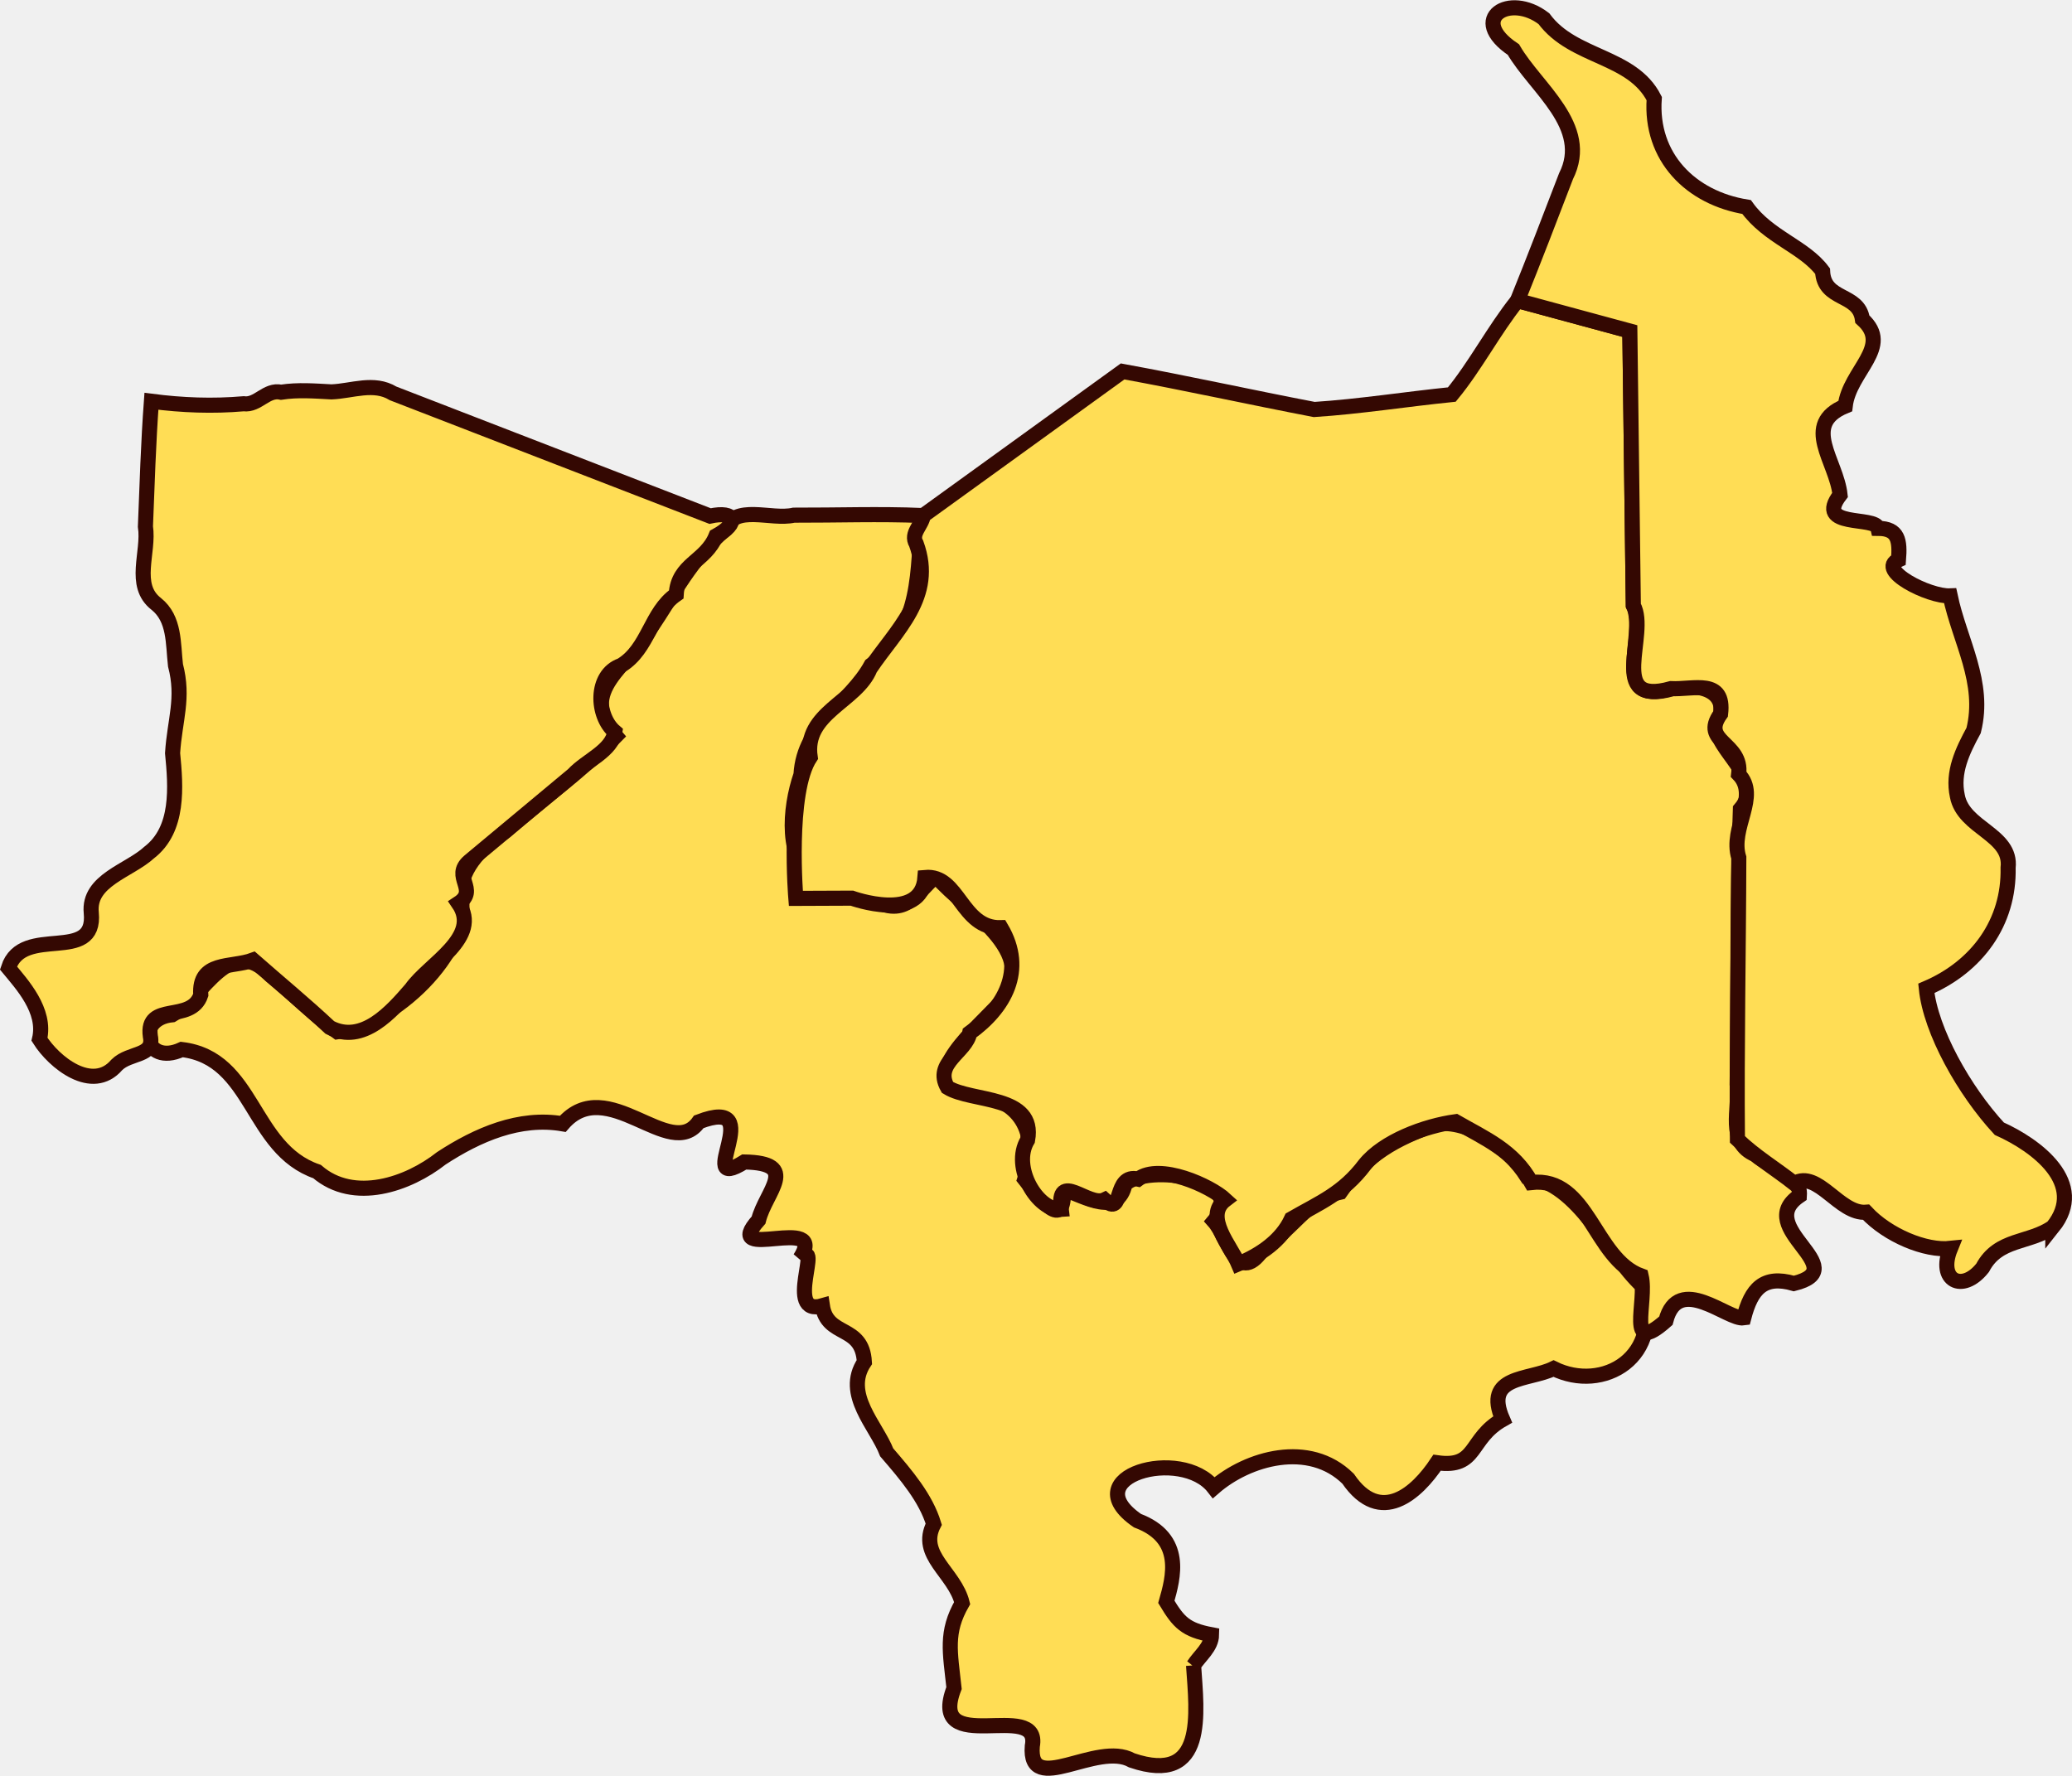
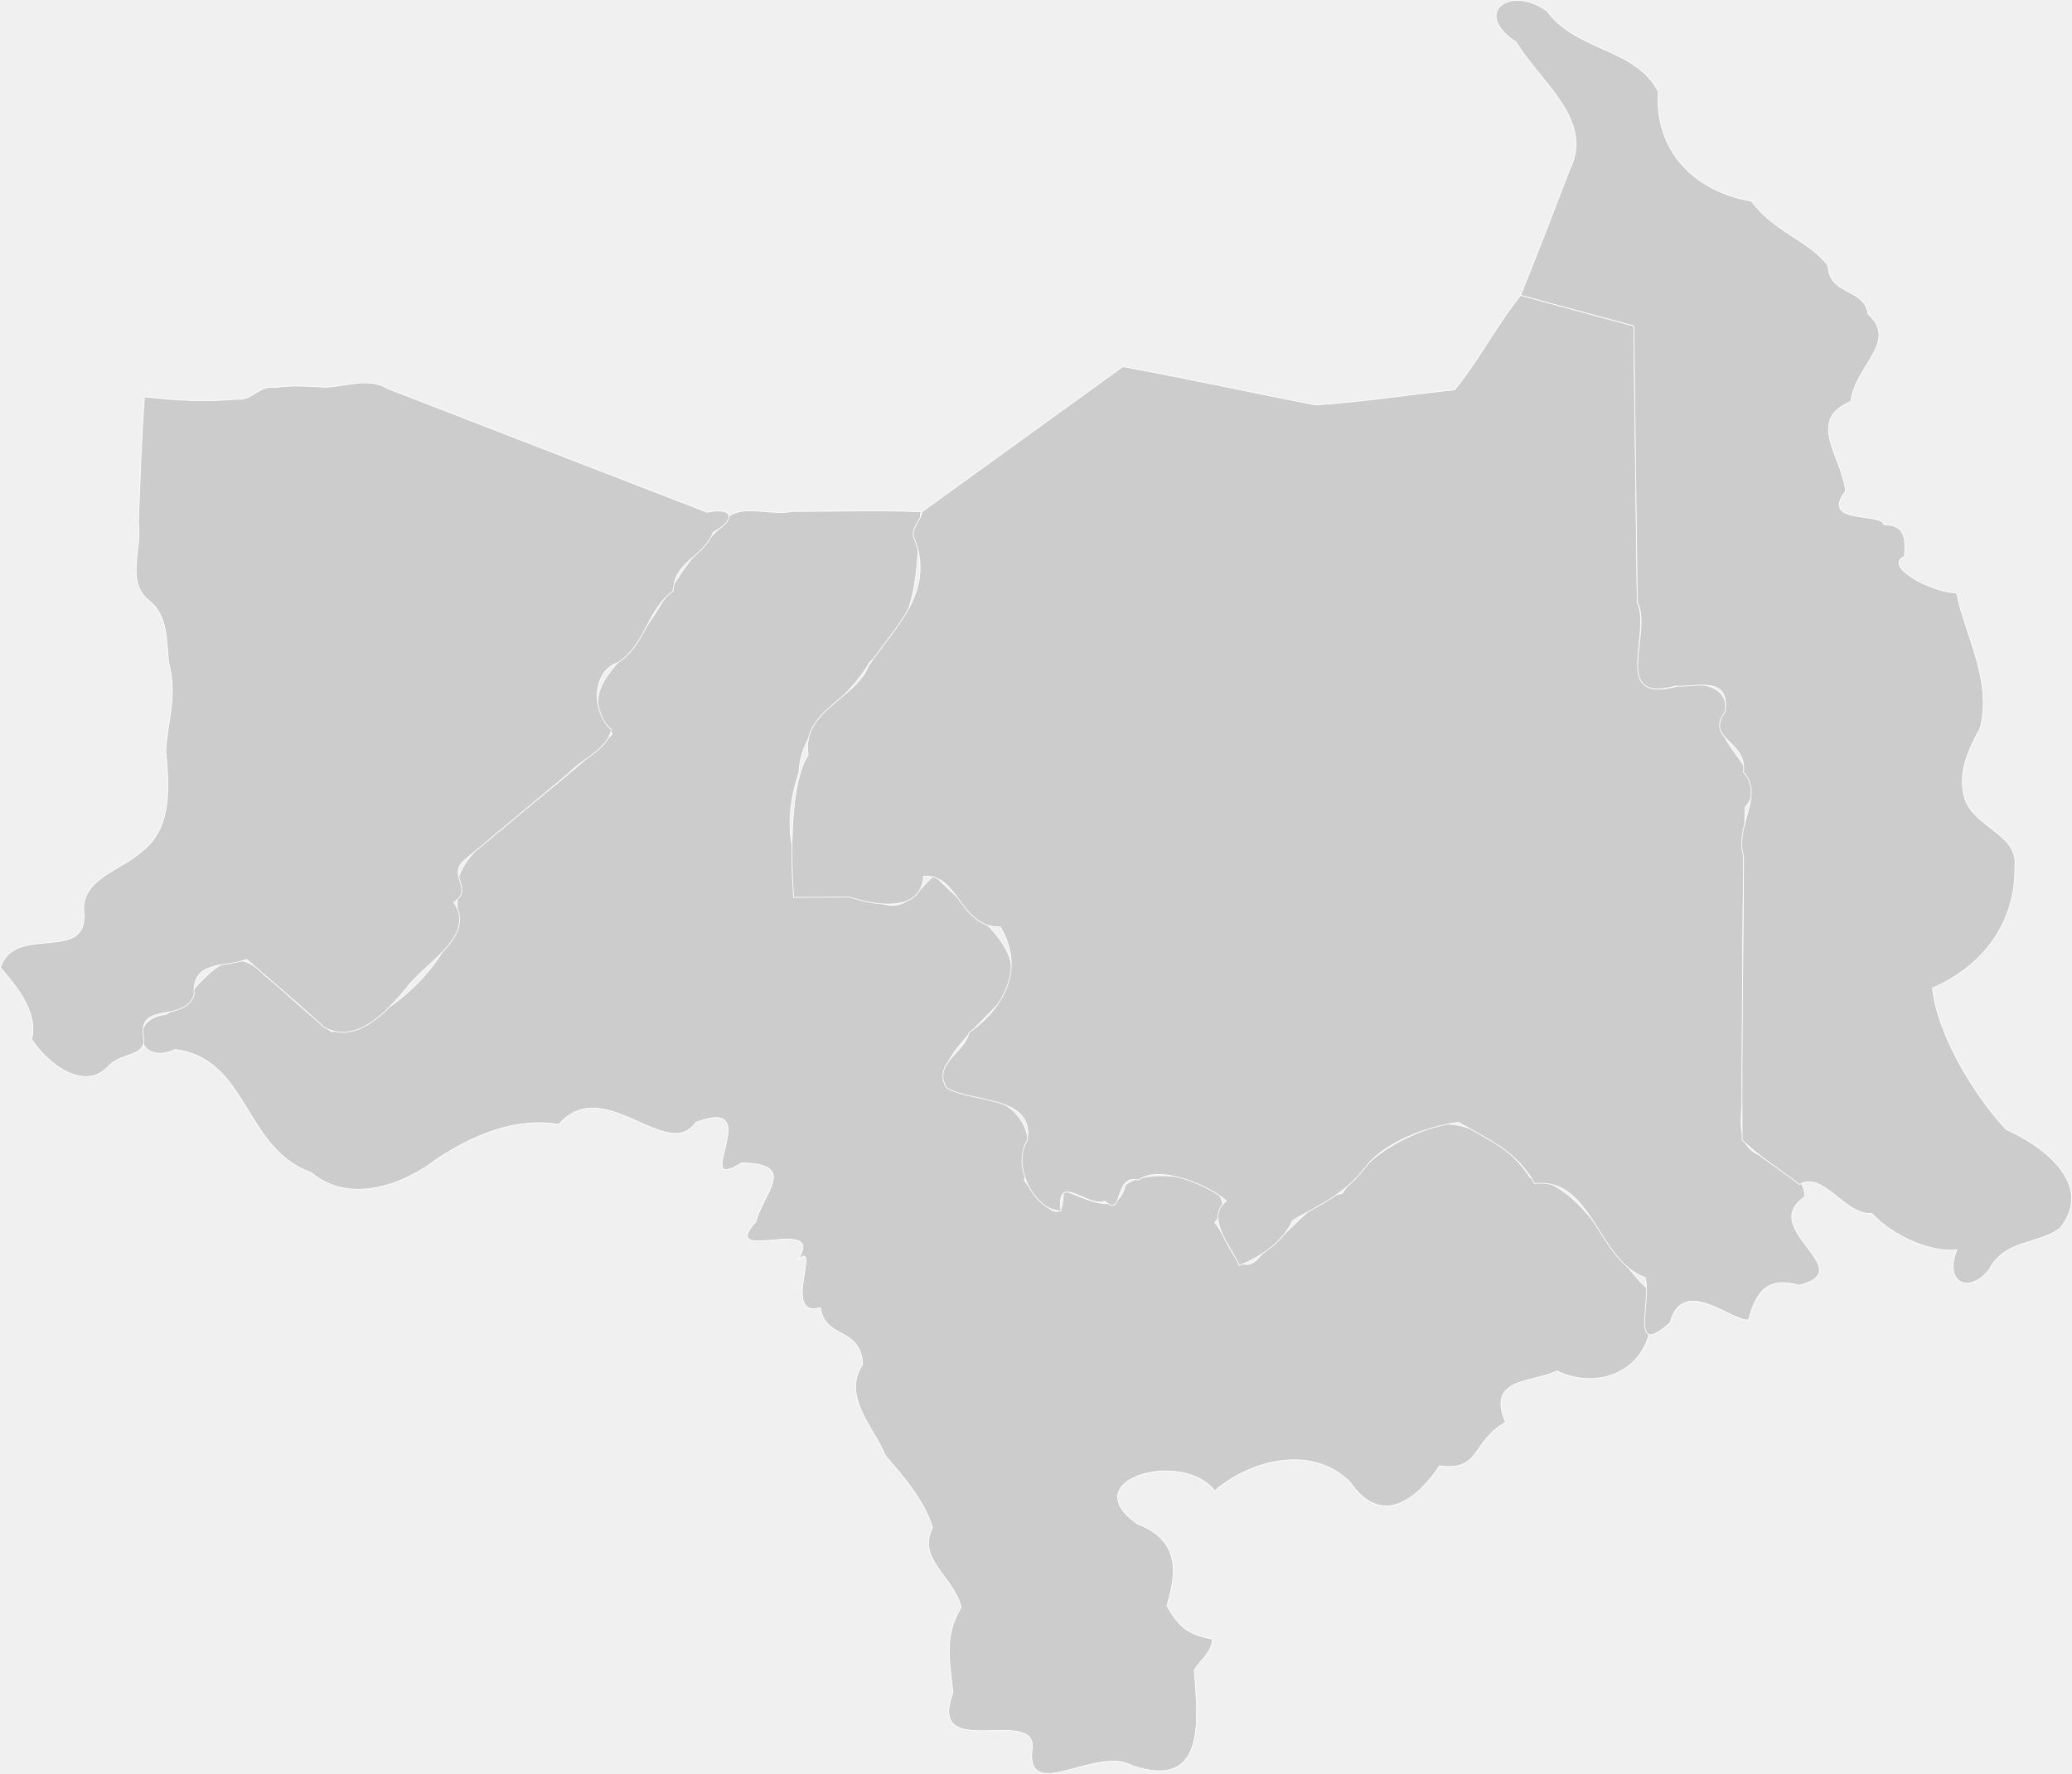
- <svg xmlns="http://www.w3.org/2000/svg" width="1455.063" height="1247.22" viewBox="0 0 384.985 329.994" version="1.1" id="svg8739">
-   <defs id="defs8733" />
-   <g id="layer1" transform="translate(-1.78704,-29.19372)">
-     <g id="g2516" transform="matrix(0.2645833,0,0,0.2645833,-1990.249,47.69173)" style="stroke:#340802;stroke-width:10.601;stroke-miterlimit:4;stroke-dasharray:none;stroke-opacity:1">
-       <path id="path1544" d="m 8367.135,1099.692 c 2.259,33.491 9.293,84.537 -43.284,66.703 -24.634,-13.912 -72.884,26.005 -69.965,-9.988 6.432,-33.547 -74.157,9.056 -54.968,-40.802 -2.758,-25.604 -6.076,-39.112 5.71,-59.678 -5.27,-21.496 -31.249,-33.602 -19.95,-55.413 -5.625,-18.454 -19.182,-34.359 -33.041,-50.436 -7.179,-18.723 -30.73,-40.928 -15.677,-63.402 -1.459,-26.663 -26.109,-17.036 -29.486,-39.574 -27.344,7.947 0.972,-48.389 -15.705,-33.256 20.657,-32.285 -56.828,4.134 -29.123,-26.908 4.992,-20.02 29.575,-40.136 -10.012,-40.8 -36.858,22.955 18.172,-47.437 -31.93,-28.208 -20.042,28.606 -64.377,-34.566 -95.535,1.426 -30.355,-5.223 -59.816,7.573 -85.253,24.185 -23.346,18.394 -61.444,31.644 -87.322,9.327 -46.908,-16.108 -43.897,-79.614 -95.014,-85.721 -26.277,12.193 -33.35,-21.845 -6.623,-24.397 22.181,-12.532 39.771,-58.163 69.249,-27.507 15.785,12.879 30.214,27.704 46.612,39.503 39.52,-5.197 92.955,-55.681 87.133,-94.132 -2.439,-17.924 12.51,-34.934 31.097,-46.905 25.576,-22.402 53.875,-42.527 77.384,-66.643 -28.218,-32.179 9.763,-49.314 24.442,-75.86 16.237,-24.082 28.761,-49.129 52.1,-68.949 6.783,-18.621 32.271,-6.68 48.473,-10.372 30.002,0.092 60.052,-1.006 90.049,0.224 -3.612,38.63 0.664,77.892 -35.77,105.075 -14.844,27.283 -47.254,41.126 -49.272,76.975 -8.267,23.926 -11.166,60.478 10.439,74.152 21.741,12.539 30.939,-21.503 36.657,11.604 25.761,16.474 32.695,-1.514 47.641,-14.608 21.727,25.81 79.991,55.546 40.578,93.927 -15.689,16.481 -58.47,53.852 -13.957,59.02 31.593,3.633 46.746,26.119 35.788,60.042 10.906,13.828 28.2,37.186 27.144,6.927 15.82,5.42 38.136,19.498 43.236,-3.465 15.427,-14.87 88.152,-4.31 62.426,25.991 10.431,11.649 16.672,47.354 35.707,17.889 18.499,-10.935 29.327,-32.918 53.049,-38.292 18.533,-26.809 38.321,-37.244 67.362,-47.843 23.013,-3.361 50.686,16.236 63.796,36.987 36.877,4.677 56.257,53.859 80.767,76.481 16.113,50.723 -27.667,75.312 -62.131,58.234 -17.529,8.596 -49.407,4.451 -35.771,35.771 -24.056,13.604 -17.276,34.464 -46.047,30.378 -14.148,21.344 -39.698,44.586 -62.469,11.249 -27.321,-26.973 -70.572,-14.485 -94.321,6.216 -22.733,-29.262 -98.628,-7.729 -53.606,23.226 32.956,12.324 25.091,40.054 20.279,57.032 8.645,14.366 13.512,19.669 31.756,23.101 -0.145,8.712 -8.29,14.686 -12.643,21.516 z" style="fill:#ffdd55;stroke:#340802;stroke-width:10.601;stroke-miterlimit:4;stroke-dasharray:none;stroke-opacity:1" />
-       <path id="path1546" d="m 8172.4,311.939 c 13.546,37.146 -14.222,60.514 -32.429,87.701 -9.284,23.319 -46.757,30.946 -42.055,62.229 -16.289,24.63 -10.079,99.146 -10.079,99.146 l 39.34,-0.158 c 0,0 48.95,17.707 51.334,-14.543 24.012,-2.213 25.327,36.122 53.377,35.282 17.622,29.757 2.413,56.427 -21.942,73.891 -2.377,13.459 -25.424,20.992 -15.617,38.3 17.22,10.631 62.149,5.052 56.249,36.978 -11.549,19.051 7.235,50.004 23.625,48.706 -3.503,-27.945 19.112,-1.343 30.43,-6.781 13.865,12.789 5.631,-18.852 23.569,-14.547 15.076,-11.407 50.653,4.64 61.304,14.544 -15.447,11.739 4.068,33.012 9.111,45.04 15.329,-6.347 30.241,-16.351 37.273,-31.63 19.903,-11.439 36.215,-17.86 51.52,-38.134 13.269,-16.422 42.065,-27.167 63.782,-30.123 20.603,11.863 40.693,20.101 53.117,42.723 40.239,-4.574 43.761,53.568 77.165,65.595 4.388,18.227 -11.1,56.685 17.334,31.479 8.768,-33.515 43.64,-0.314 54.7,-2.005 5.31,-20.416 13.886,-30.292 35.21,-24.142 43.257,-10.677 -29.174,-39.116 3.85,-61.597 1.156,-17.063 -20.428,-19.343 -30.832,-28.82 -20.581,-8.6 -10.791,-32.241 -12.86,-49.44 0.966,-64.407 -0.119,-129.074 2.265,-193.301 18.483,-21.477 -19.394,-42.681 -16.058,-58.532 10.106,-23.911 -11.039,-30.543 -31.326,-26.104 -45.964,13.227 -17.824,-37.349 -27.797,-58.406 -0.814,-64.235 -1.632,-128.47 -2.449,-192.704 -26.302,-7.132 -52.604,-14.265 -78.906,-21.397 -16.674,20.854 -29.459,45.789 -46.103,65.983 -32.195,3.26 -64.49,8.413 -96.624,10.504 -44.908,-8.62 -89.589,-18.508 -134.566,-26.743 -46.668,33.736 -93.337,67.473 -140.005,101.209 -0.766,6.78 -9.223,12.603 -4.907,19.796 z" style="fill:#ffdd55;stroke:#340802;stroke-width:10.601;stroke-miterlimit:4;stroke-dasharray:none;stroke-opacity:1" />
-       <path id="path1548" d="m 8970.539,791.873 c 24.575,-30.726 -11.602,-57.451 -37.587,-69.109 -24.559,-26.544 -48.213,-68.488 -51.236,-98.548 35.688,-15.246 58.296,-46.333 57.437,-84.722 2.71,-23.645 -31.315,-27.475 -35.634,-50.333 -3.687,-16.73 3.665,-31.771 11.416,-46.067 8.464,-33.762 -9.773,-62.729 -16.473,-94.518 -15.053,0.669 -52.056,-18.221 -36.283,-25.296 1.093,-13.537 -0.095,-22.056 -14.303,-22.128 -1.828,-8.964 -44.923,0.225 -26.738,-23.498 -2.553,-23.955 -27.569,-49.451 3.63,-62.398 2.889,-24.75 33.544,-41.715 12.05,-60.982 -2.674,-18.613 -27.026,-12.587 -27.945,-33.753 -12.813,-17.276 -38.172,-23.859 -53.367,-45.048 -39.281,-6.325 -67.802,-35.104 -64.866,-76.152 -15.561,-30.625 -56.837,-28.119 -77.465,-56.115 -24.21,-18.648 -53.899,0.06 -21.435,21.692 15.729,27.133 54.657,53.805 36.96,88.926 -11.167,29.19 -22.398,58.371 -34.093,87.358 26.302,7.132 52.604,14.263 78.906,21.395 0.816,64.234 1.64,128.468 2.451,192.702 10.977,19.934 -19.067,71.161 26.411,58.428 16.031,0.813 37.869,-7.471 34.867,17.728 -14.391,19.972 15.555,19.913 12.695,42.427 14.993,15.587 -6.493,37.534 0.092,58.536 -0.173,65.963 -1.554,131.97 -0.973,197.905 11.997,11.65 26.702,20.501 39.917,30.896 16.494,-9.846 31.702,21.77 50.48,20.232 15.091,16.233 41.744,27.333 59.221,25.425 -9.256,22.765 8.432,31.46 22.568,13.625 11.066,-20.94 32.8,-16.958 49.297,-28.609 z" style="fill:#ffdd55;stroke:#340802;stroke-width:10.601;stroke-miterlimit:4;stroke-dasharray:none;stroke-opacity:1" />
-       <path id="path1550" d="m 7610.98,677.929 c -17.135,20.026 -44.158,-1.752 -54.29,-17.945 4.865,-20.187 -12.581,-38.85 -21.804,-50.061 9.983,-31.102 61.682,-2.368 58.158,-38.804 -2.295,-22.899 26.621,-29.344 40.761,-42.394 20.947,-16.208 18.658,-46.022 16.345,-69.717 1.502,-23.465 8.133,-38.41 2.035,-61.74 -1.754,-15.212 -0.406,-32.578 -13.49,-43.036 -16.91,-13.123 -4.822,-36.119 -7.614,-54.388 1.172,-29.363 2.063,-58.693 4.208,-87.948 21.529,2.807 43.107,3.627 64.754,1.751 10.008,1.338 15.931,-10.395 26.33,-8.11 11.822,-1.831 23.627,-0.848 35.383,-0.231 14.516,-0.588 29.764,-7.163 43.266,1.069 74.196,28.715 148.391,57.429 222.587,86.144 17.907,-3.896 20.886,4.863 4.147,13.968 -7.327,18.179 -26.678,19.442 -27.934,41.07 -18.053,12.527 -19.371,38.232 -38.695,49.884 -18.711,6.502 -17.555,35.448 -4.393,46.589 -2.115,13.552 -19.883,19.952 -29.236,30.111 -24.31,20.26 -48.62,40.52 -72.93,60.78 -12.724,10.774 6.761,20.082 -7.651,29.554 16.397,23.905 -20.746,42.439 -33.13,60.103 -13.819,15.996 -34.191,39.322 -57.215,27.11 -17.273,-16.212 -35.952,-31.58 -53.892,-47.361 -15.461,5.742 -38.347,0.244 -36.74,24.49 -6.743,20.322 -38.859,4.291 -35.405,29.027 3,14.43 -14.524,11.093 -23.556,20.084 z" style="fill:#ffdd55;stroke:#340802;stroke-width:10.601;stroke-miterlimit:4;stroke-dasharray:none;stroke-opacity:1" />
-     </g>
-   </g>
+ <svg xmlns="http://www.w3.org/2000/svg" xmlns:ns1="http://amcharts.com/ammap" viewBox="0 0 611.365 523.528" version="1.1" id="svg22" width="611.365" height="523.529">
+   <defs id="defs4">
+     <style type="text/css" id="style2">
+ 			.land
+ 			{
+ 				fill: #CCCCCC;
+ 				fill-opacity: 1;
+ 				stroke:white;
+ 				stroke-opacity: 1;
+ 				stroke-width:0.5;
+ 			}
+ 		</style>
+     <ns1:ammap projection="mercator" leftLongitude="-17.531" topLatitude="16.691" rightLongitude="-11.342" bottomLatitude="12.307" />
+   </defs>
+   <path style="fill:#cccccc;fill-opacity:1;stroke:#ffffff;stroke-width:0.212;stroke-miterlimit:4;stroke-dasharray:none;stroke-opacity:1" d="m 352.39,492.856 c 0.956,14.176 3.934,35.783 -18.321,28.234 -10.427,-5.888 -30.85,11.007 -29.614,-4.228 2.723,-14.2 -31.389,3.833 -23.267,-17.27 -1.167,-10.838 -2.572,-16.555 2.417,-25.26 -2.231,-9.099 -13.227,-14.223 -8.444,-23.455 -2.381,-7.811 -8.119,-14.543 -13.986,-21.348 -3.039,-7.925 -13.007,-17.324 -6.636,-26.837 -0.618,-11.286 -11.051,-7.211 -12.481,-16.751 -11.574,3.364 0.412,-20.482 -6.647,-14.076 8.744,-13.666 -24.054,1.75 -12.327,-11.389 2.113,-8.474 12.519,-16.989 -4.238,-17.27 -15.601,9.716 7.692,-20.079 -13.515,-11.94 -8.483,12.108 -27.249,-14.631 -40.438,0.604 -12.849,-2.211 -25.319,3.206 -36.086,10.237 -9.882,7.786 -26.008,13.394 -36.961,3.948 -19.855,-6.818 -18.581,-33.699 -40.217,-36.283 -11.123,5.161 -14.116,-9.246 -2.803,-10.327 9.389,-5.305 16.834,-24.619 29.312,-11.643 6.681,5.451 12.789,11.726 19.73,16.721 16.728,-2.2 39.346,-23.568 36.882,-39.844 -1.032,-7.587 5.295,-14.787 13.163,-19.854 10.826,-9.482 22.804,-18.001 32.755,-28.208 -11.944,-13.621 4.133,-20.874 10.346,-32.11 6.873,-10.193 12.174,-20.795 22.053,-29.185 2.871,-7.882 13.659,-2.828 20.518,-4.39 12.699,0.039 25.419,-0.426 38.116,0.095 -1.529,16.351 0.281,32.97 -15.141,44.476 -6.283,11.548 -20.002,17.408 -20.856,32.582 -3.499,10.127 -4.726,25.599 4.419,31.387 9.202,5.307 13.096,-9.102 15.516,4.912 10.904,6.973 13.839,-0.641 20.165,-6.183 9.197,10.925 33.858,23.511 17.176,39.757 -6.641,6.976 -24.749,22.794 -5.908,24.982 13.372,1.538 19.787,11.056 15.148,25.414 4.616,5.853 11.937,15.74 11.489,2.932 6.696,2.294 16.142,8.253 18.301,-1.467 6.53,-6.294 37.313,-1.824 26.424,11.002 4.415,4.931 7.057,20.044 15.114,7.572 7.83,-4.629 12.413,-13.933 22.455,-16.208 7.845,-11.348 16.22,-15.765 28.513,-20.251 9.741,-1.422 21.454,6.872 27.003,15.656 15.609,1.98 23.812,22.797 34.187,32.373 6.82,21.47 -11.711,31.878 -26.299,24.649 -7.42,3.638 -20.913,1.884 -15.141,15.141 -10.182,5.758 -7.312,14.588 -19.491,12.858 -5.988,9.034 -16.803,18.872 -26.442,4.761 -11.564,-11.417 -29.872,-6.131 -39.924,2.631 -9.622,-12.386 -41.747,-3.271 -22.69,9.831 13.949,5.217 10.62,16.954 8.584,24.14 3.659,6.081 5.719,8.325 13.441,9.778 -0.061,3.688 -3.509,6.216 -5.351,9.107 z" title="Tambacounda" id="path1544" />
+   <path style="fill:#cccccc;fill-opacity:1;stroke:#ffffff;stroke-width:0.212;stroke-miterlimit:4;stroke-dasharray:none;stroke-opacity:1" d="m 269.963,159.418 c 5.734,15.723 -6.02,25.614 -13.726,37.122 -3.93,9.87 -19.791,13.099 -17.801,26.34 -6.895,10.425 -4.266,41.966 -4.266,41.966 l 16.652,-0.067 c 0,0 20.72,7.495 21.728,-6.156 10.164,-0.937 10.72,15.29 22.593,14.934 7.459,12.595 1.022,23.884 -9.287,31.276 -1.006,5.697 -10.761,8.886 -6.61,16.212 7.289,4.5 26.306,2.139 23.809,15.652 -4.888,8.064 3.062,21.165 10,20.616 -1.483,-11.828 8.09,-0.569 12.88,-2.87 5.869,5.413 2.383,-7.98 9.976,-6.157 6.381,-4.828 21.44,1.964 25.949,6.156 -6.538,4.969 1.722,13.973 3.857,19.065 6.488,-2.687 12.8,-6.921 15.777,-13.388 8.425,-4.842 15.329,-7.56 21.807,-16.141 5.616,-6.951 17.805,-11.499 26.997,-12.751 8.721,5.021 17.224,8.508 22.483,18.084 17.032,-1.936 18.523,22.674 32.662,27.765 1.857,7.715 -4.698,23.994 7.337,13.324 3.711,-14.186 18.472,-0.133 23.153,-0.849 2.248,-8.642 5.877,-12.822 14.904,-10.219 18.31,-4.519 -12.349,-16.557 1.63,-26.073 0.489,-7.222 -8.647,-8.187 -13.05,-12.199 -8.711,-3.64 -4.568,-13.647 -5.443,-20.927 0.409,-27.262 -0.051,-54.634 0.959,-81.82 7.823,-9.091 -8.209,-18.066 -6.797,-24.775 4.277,-10.121 -4.672,-12.928 -13.26,-11.049 -19.455,5.599 -7.544,-15.809 -11.766,-24.722 -0.344,-27.189 -0.691,-54.378 -1.036,-81.567 -11.133,-3.019 -22.266,-6.038 -33.399,-9.057 -7.058,8.827 -12.469,19.382 -19.514,27.929 -13.628,1.38 -27.297,3.561 -40.899,4.446 -19.009,-3.649 -37.921,-7.834 -56.959,-11.32 -19.754,14.28 -39.507,28.56 -59.261,42.84 -0.324,2.87 -3.904,5.334 -2.077,8.379 z" title="Goudiry" id="path1546" />
+   <path style="fill:#cccccc;fill-opacity:1;stroke:#ffffff;stroke-width:0.212;stroke-miterlimit:4;stroke-dasharray:none;stroke-opacity:1" d="m 607.796,362.563 c 10.402,-13.005 -4.911,-24.318 -15.91,-29.252 -10.395,-11.235 -20.407,-28.989 -21.687,-41.713 15.106,-6.453 24.675,-19.612 24.312,-35.861 1.147,-10.008 -13.255,-11.629 -15.083,-21.305 -1.56,-7.082 1.551,-13.448 4.832,-19.499 3.583,-14.291 -4.137,-26.552 -6.972,-40.007 -6.371,0.283 -22.034,-7.712 -15.358,-10.707 0.463,-5.73 -0.04,-9.336 -6.054,-9.366 -0.774,-3.794 -19.015,0.095 -11.317,-9.946 -1.081,-10.14 -11.669,-20.931 1.536,-26.411 1.223,-10.476 14.198,-17.657 5.1,-25.812 -1.132,-7.878 -11.439,-5.328 -11.829,-14.287 -5.424,-7.313 -16.157,-10.099 -22.589,-19.068 -16.627,-2.677 -28.699,-14.859 -27.456,-32.233 -6.587,-12.963 -24.058,-11.902 -32.789,-23.752 -10.248,-7.893 -22.814,0.025 -9.073,9.182 6.658,11.485 23.135,22.774 15.644,37.64 -4.727,12.355 -9.48,24.707 -14.431,36.977 11.133,3.019 22.266,6.037 33.399,9.056 0.345,27.189 0.694,54.377 1.037,81.566 4.646,8.438 -8.071,30.121 11.179,24.731 6.786,0.344 16.029,-3.162 14.758,7.504 -6.091,8.454 6.584,8.428 5.374,17.958 6.346,6.597 -2.748,15.887 0.039,24.777 -0.073,27.921 -0.658,55.86 -0.412,83.769 5.078,4.931 11.302,8.678 16.896,13.078 6.982,-4.168 13.419,9.215 21.367,8.564 6.388,6.871 17.669,11.569 25.067,10.762 -3.918,9.636 3.569,13.316 9.552,5.767 4.684,-8.863 13.883,-7.178 20.866,-12.11 z" title="Bakel" id="path1548" />
+   <path style="fill:#cccccc;fill-opacity:1;stroke:#ffffff;stroke-width:0.212;stroke-miterlimit:4;stroke-dasharray:none;stroke-opacity:1" d="m 32.327,314.333 c -7.253,8.476 -18.691,-0.742 -22.98,-7.596 C 11.407,298.192 4.022,290.293 0.118,285.547 4.344,272.383 26.227,284.545 24.735,269.123 c -0.971,-9.692 11.268,-12.421 17.253,-17.945 8.866,-6.86 7.898,-19.48 6.918,-29.509 0.636,-9.932 3.442,-16.258 0.862,-26.133 -0.742,-6.439 -0.172,-13.789 -5.71,-18.216 -7.158,-5.555 -2.041,-15.288 -3.223,-23.021 0.496,-12.429 0.873,-24.843 1.781,-37.226 9.113,1.188 18.246,1.535 27.409,0.741 4.236,0.566 6.743,-4.4 11.145,-3.433 5.004,-0.775 10.001,-0.359 14.977,-0.098 6.144,-0.249 12.598,-3.032 18.314,0.453 31.405,12.154 62.81,24.309 94.216,36.463 7.579,-1.649 8.84,2.058 1.755,5.912 -3.101,7.695 -11.292,8.229 -11.824,17.384 -7.641,5.302 -8.199,16.183 -16.379,21.115 -7.92,2.752 -7.431,15.005 -1.859,19.72 -0.895,5.736 -8.416,8.445 -12.375,12.745 -10.29,8.576 -20.58,17.151 -30.87,25.727 -5.386,4.56 2.862,8.5 -3.238,12.509 6.941,10.118 -8.781,17.963 -14.023,25.44 -5.849,6.771 -14.472,16.644 -24.218,11.475 -7.311,-6.862 -15.218,-13.367 -22.811,-20.047 -6.544,2.43 -16.231,0.103 -15.551,10.366 -2.854,8.602 -16.448,1.816 -14.986,12.286 1.27,6.108 -6.148,4.695 -9.971,8.501 z" title="Koumpentoum" id="path1550" />
</svg>
